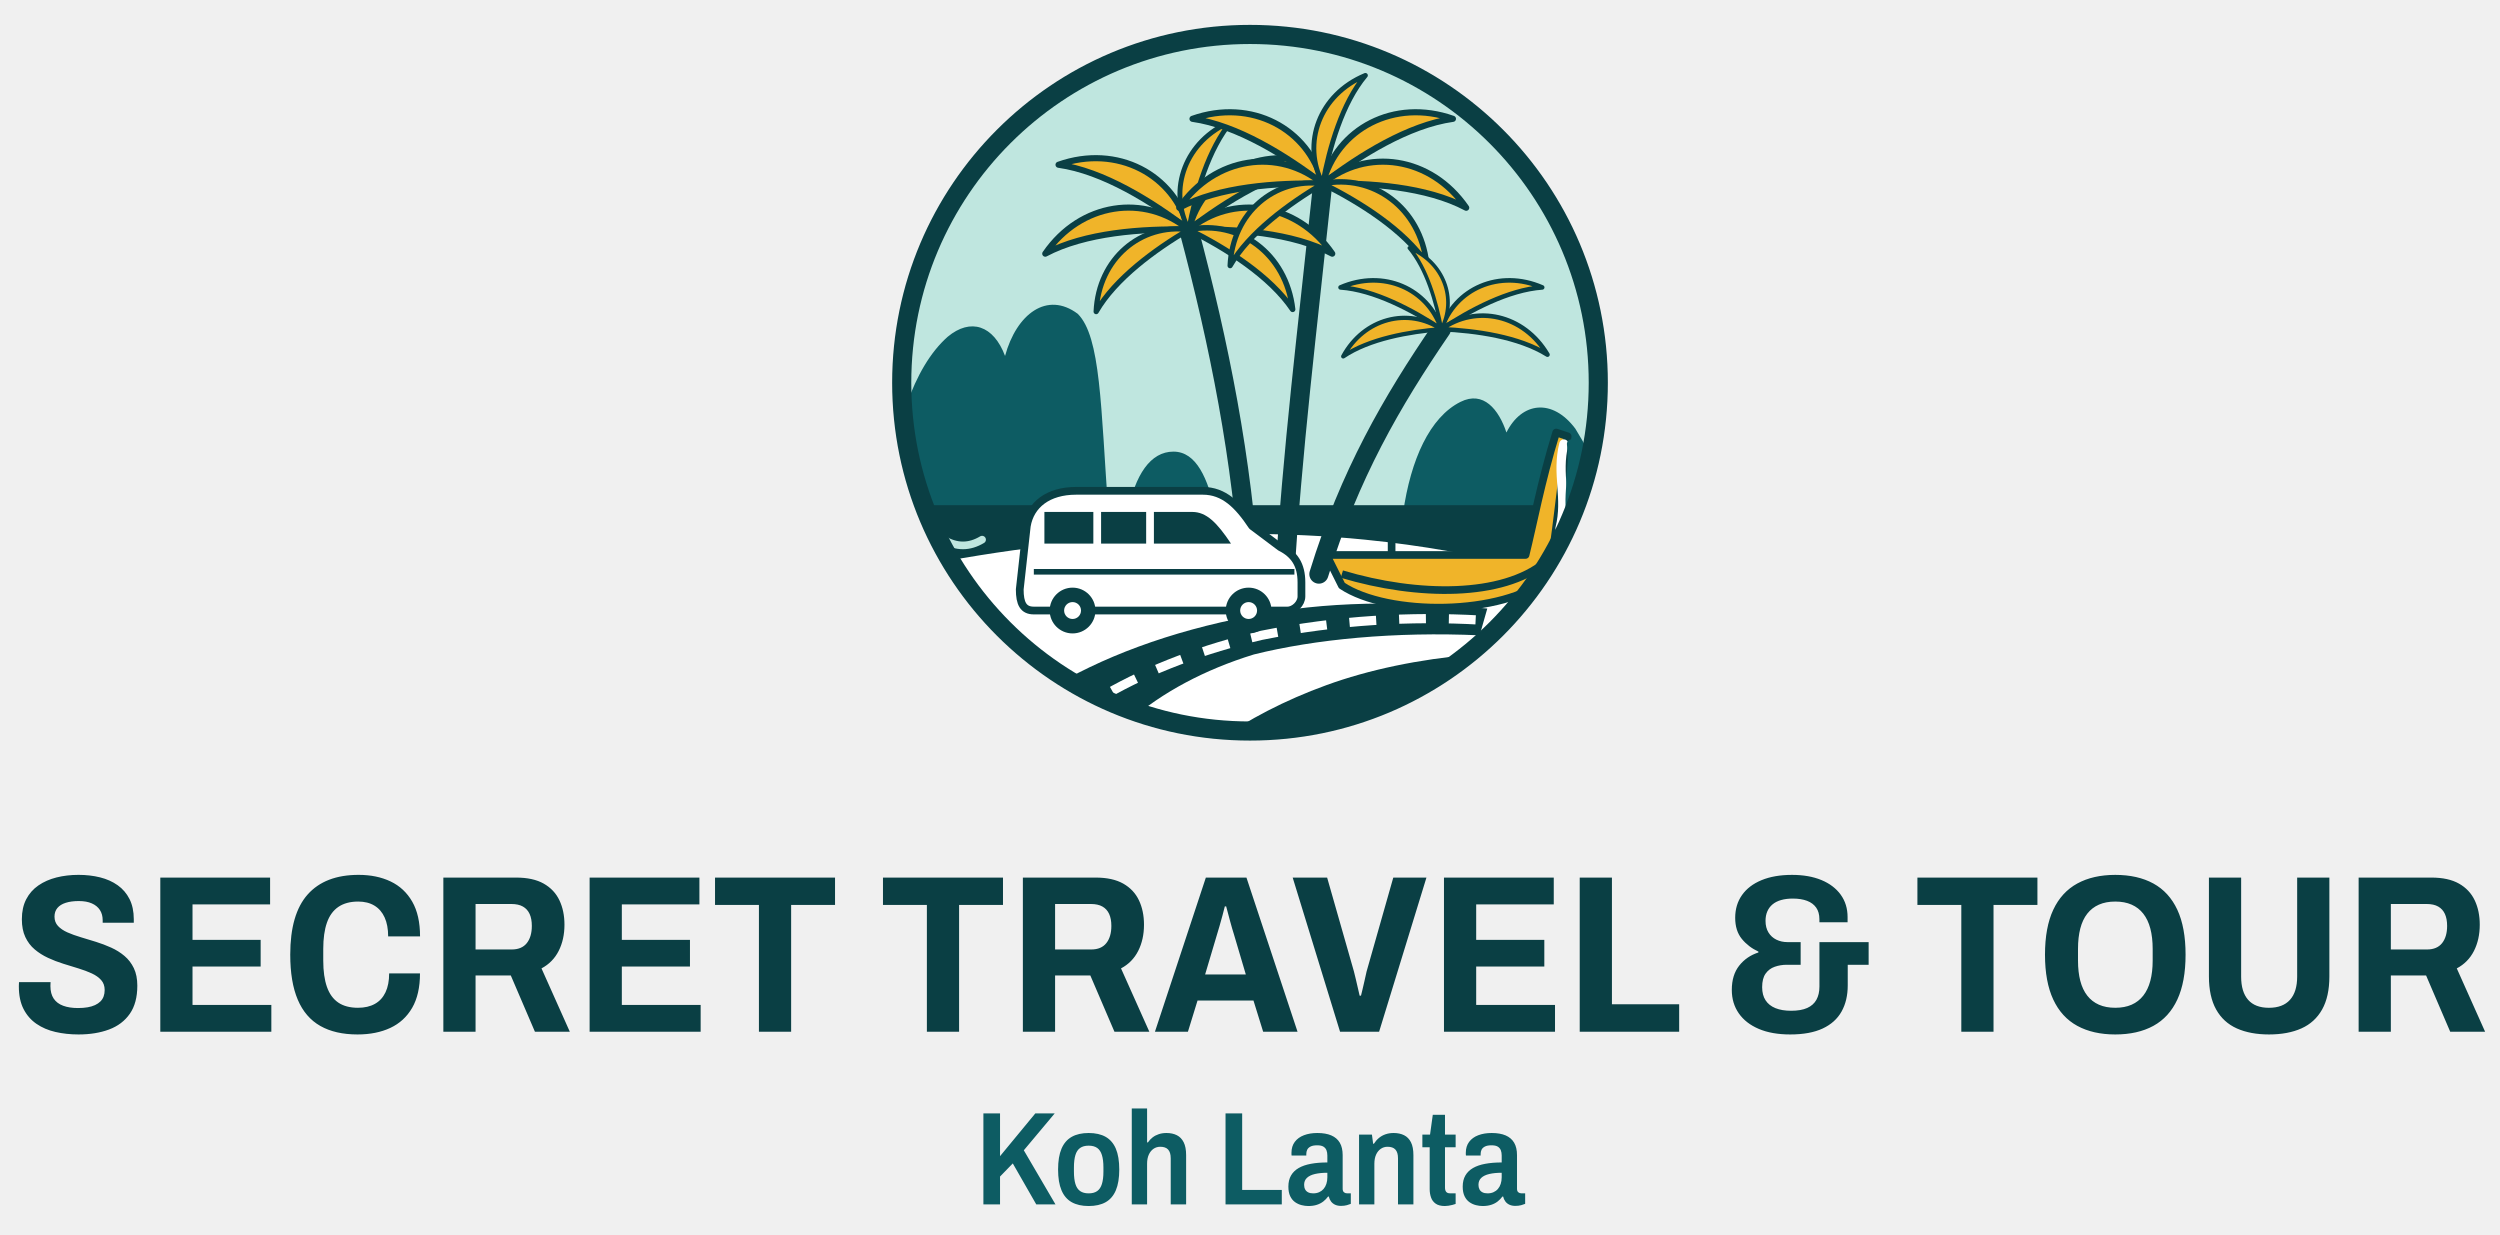
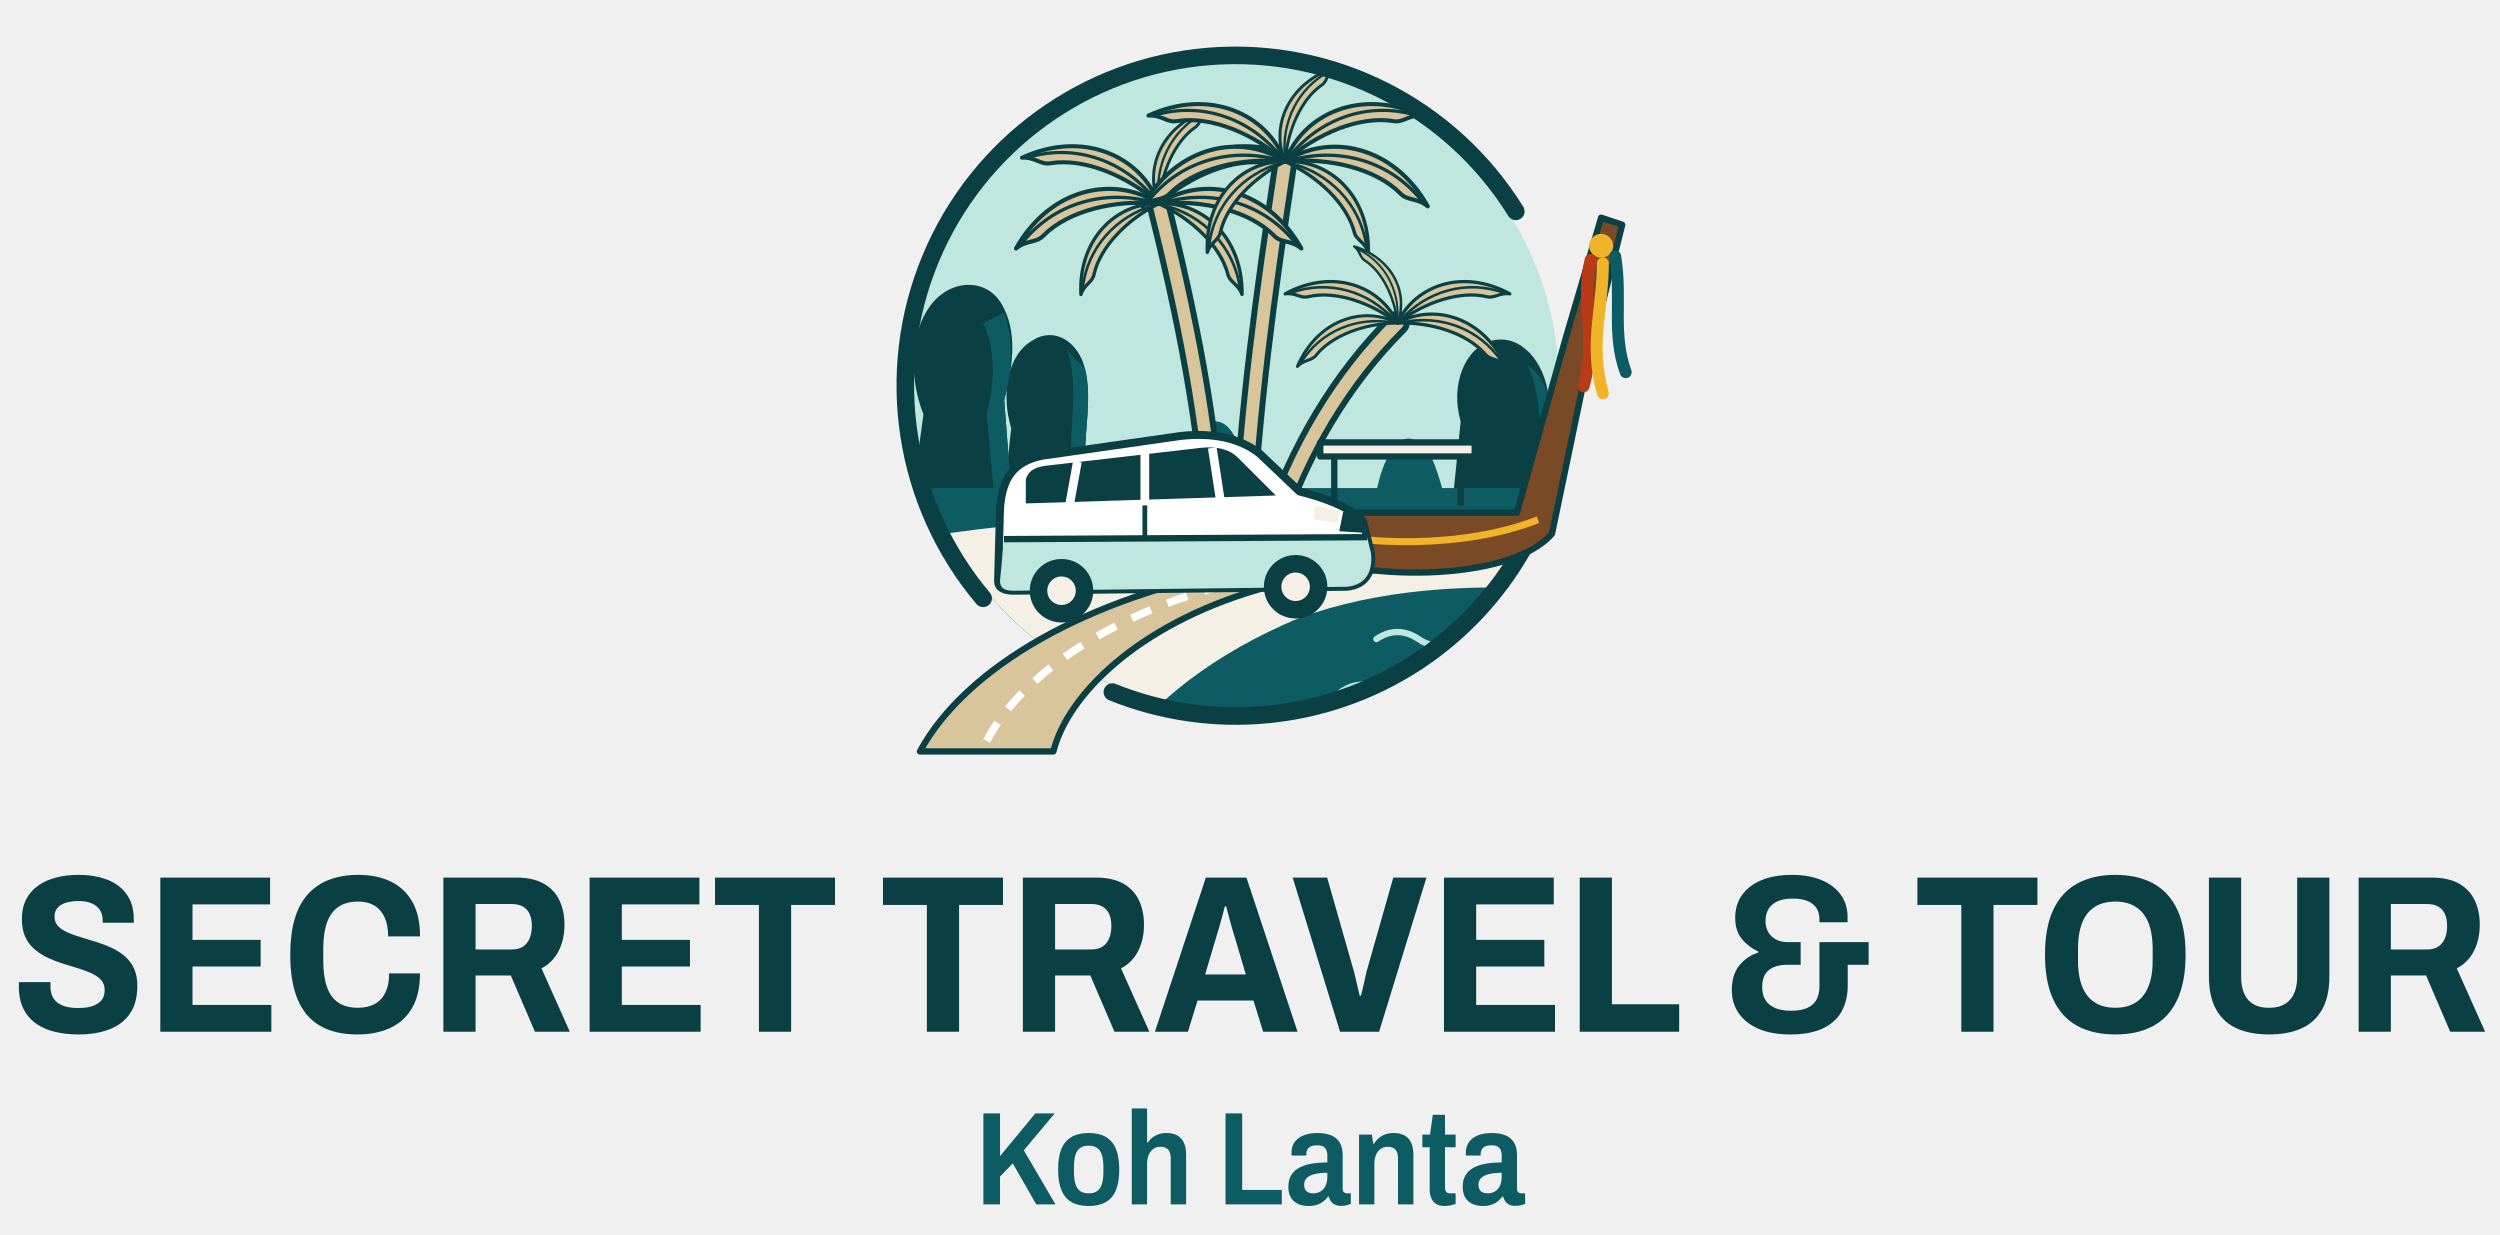
<svg xmlns="http://www.w3.org/2000/svg" viewBox="0 0 489.9 242" width="489.9" height="242" role="img">
-   <g transform="translate(169.95 0) scale(0.75)">
+   <g transform="translate(166.51 0) scale(0.688073)">
    <defs>
      <clipPath id="sadark">
-         <circle cx="100" cy="100" r="89" />
+         <circle cx="110" cy="110" r="92" />
      </clipPath>
    </defs>
    <g clip-path="url(#sadark)">
-       <rect width="200" height="200" fill="#BFE6DF" />
-       <path fill="#0D5C63" d="M4 134C7 112 12 96 21 88C27 83 33 85 36 93C39 82 47 76 55 82C61 88 61 106 63 134Z" />
-       <path fill="#0D5C63" d="M68 134C70 124 74 118 80 118C86 118 89 125 91 134Z" />
-       <path fill="#0D5C63" d="M140 134C142 120 147 109 155 105C161 102 165 107 167 113C171 105 179 104 185 112C190 120 193 128 196 134Z" />
-       <rect y="132" width="200" height="70" fill="#0A3F44" />
-       <path fill="none" stroke="#BFE6DF" stroke-width="2" stroke-linecap="round" d="M10 141q5-3 10 0t10 0M150 182q6-4 12 0t12 0M160 192q6-4 12 0t12 0" />
-       <path fill="#FFFFFF" d="M-5 152C40 141 90 137 130 141C160 144 185 151 205 159L205 172C172 168 142 171 120 179C98 187 82 199 72 212L-5 212Z" />
-       <path fill="none" stroke="#0A3F44" stroke-width="5" stroke-linecap="round" d="M100 152C98 120 92 90 84 60M109 152C111 118 115 86 119 48M118 150C126 124 137 105 150 86" />
-       <path d="M0 0C10-11 27-11 38 1C27-3 12-2 0 0Z" transform="translate(84 60) scale(1 1) rotate(-28)" fill="#F0B429" stroke="#0A3F44" stroke-width="1.6" stroke-linejoin="round" />
-       <path d="M0 0C10-11 27-11 38 1C27-3 12-2 0 0Z" transform="translate(84 60) scale(1 1) rotate(8)" fill="#F0B429" stroke="#0A3F44" stroke-width="1.6" stroke-linejoin="round" />
-       <path d="M0 0C10-11 27-11 38 1C27-3 12-2 0 0Z" transform="translate(84 60) scale(0.9 0.9) rotate(36)" fill="#F0B429" stroke="#0A3F44" stroke-width="1.6" stroke-linejoin="round" />
-       <path d="M0 0C10-11 27-11 38 1C27-3 12-2 0 0Z" transform="translate(84 60) scale(-1 1) rotate(-28)" fill="#F0B429" stroke="#0A3F44" stroke-width="1.6" stroke-linejoin="round" />
-       <path d="M0 0C10-11 27-11 38 1C27-3 12-2 0 0Z" transform="translate(84 60) scale(-1 1) rotate(8)" fill="#F0B429" stroke="#0A3F44" stroke-width="1.6" stroke-linejoin="round" />
-       <path d="M0 0C10-11 27-11 38 1C27-3 12-2 0 0Z" transform="translate(84 60) scale(-0.85 0.85) rotate(40)" fill="#F0B429" stroke="#0A3F44" stroke-width="1.6" stroke-linejoin="round" />
-       <path d="M0 0C10-11 27-11 38 1C27-3 12-2 0 0Z" transform="translate(84 60) scale(0.8 0.8) rotate(-70)" fill="#F0B429" stroke="#0A3F44" stroke-width="1.6" stroke-linejoin="round" />
-       <path d="M0 0C10-11 27-11 38 1C27-3 12-2 0 0Z" transform="translate(119 48) scale(1 1) rotate(-28)" fill="#F0B429" stroke="#0A3F44" stroke-width="1.6" stroke-linejoin="round" />
-       <path d="M0 0C10-11 27-11 38 1C27-3 12-2 0 0Z" transform="translate(119 48) scale(1 1) rotate(8)" fill="#F0B429" stroke="#0A3F44" stroke-width="1.6" stroke-linejoin="round" />
-       <path d="M0 0C10-11 27-11 38 1C27-3 12-2 0 0Z" transform="translate(119 48) scale(0.9 0.9) rotate(36)" fill="#F0B429" stroke="#0A3F44" stroke-width="1.6" stroke-linejoin="round" />
-       <path d="M0 0C10-11 27-11 38 1C27-3 12-2 0 0Z" transform="translate(119 48) scale(-1 1) rotate(-28)" fill="#F0B429" stroke="#0A3F44" stroke-width="1.6" stroke-linejoin="round" />
-       <path d="M0 0C10-11 27-11 38 1C27-3 12-2 0 0Z" transform="translate(119 48) scale(-1 1) rotate(8)" fill="#F0B429" stroke="#0A3F44" stroke-width="1.6" stroke-linejoin="round" />
-       <path d="M0 0C10-11 27-11 38 1C27-3 12-2 0 0Z" transform="translate(119 48) scale(-0.85 0.85) rotate(40)" fill="#F0B429" stroke="#0A3F44" stroke-width="1.6" stroke-linejoin="round" />
-       <path d="M0 0C10-11 27-11 38 1C27-3 12-2 0 0Z" transform="translate(119 48) scale(0.8 0.8) rotate(-70)" fill="#F0B429" stroke="#0A3F44" stroke-width="1.6" stroke-linejoin="round" />
-       <path d="M0 0C10-11 27-11 38 1C27-3 12-2 0 0Z" transform="translate(150 86) scale(0.75 0.75) rotate(-24)" fill="#F0B429" stroke="#0A3F44" stroke-width="1.6" stroke-linejoin="round" />
-       <path d="M0 0C10-11 27-11 38 1C27-3 12-2 0 0Z" transform="translate(150 86) scale(0.75 0.75) rotate(12)" fill="#F0B429" stroke="#0A3F44" stroke-width="1.6" stroke-linejoin="round" />
-       <path d="M0 0C10-11 27-11 38 1C27-3 12-2 0 0Z" transform="translate(150 86) scale(-0.75 0.75) rotate(-24)" fill="#F0B429" stroke="#0A3F44" stroke-width="1.6" stroke-linejoin="round" />
-       <path d="M0 0C10-11 27-11 38 1C27-3 12-2 0 0Z" transform="translate(150 86) scale(-0.7 0.7) rotate(14)" fill="#F0B429" stroke="#0A3F44" stroke-width="1.6" stroke-linejoin="round" />
-       <path d="M0 0C10-11 27-11 38 1C27-3 12-2 0 0Z" transform="translate(150 86) scale(-0.6 0.6) rotate(-70)" fill="#F0B429" stroke="#0A3F44" stroke-width="1.6" stroke-linejoin="round" />
-       <g stroke="#0A3F44" stroke-width="2" stroke-linejoin="round">
-         <path fill="none" stroke-linecap="round" d="M134 134H164M137 134V145M161 134V145" />
-         <path fill="#F0B429" d="M120 145H172C174 137 176 126 180 113L183 114C181 128 180 140 178 151C166 161 136 161 124 153Z" />
-         <path fill="none" d="M124 150C144 156 166 156 177 147" />
-       </g>
-       <path fill="none" stroke-width="2.4" stroke-linecap="round" d="M182 116C180 124 183 130 181 138" stroke="#FFFFFF" />
-       <path fill="none" stroke-width="2.4" stroke-linecap="round" d="M184 116C185 125 182 131 185 139" stroke="#0D5C63" />
-       <path fill="#0A3F44" d="M16 212C28 188 58 169 100 161C120 157 140 157 162 159L160 166C138 165 117 167 101 171C75 179 57 195 53 212Z" />
-       <path fill="none" stroke="#FFFFFF" stroke-width="2.4" stroke-dasharray="7 6" d="M35 206C47 187 73 173 103 166C123 162 142 161 160 162" />
-       <g transform="translate(-8 16) scale(.92)">
-         <path fill="#FFFFFF" stroke="#0A3F44" stroke-width="2.2" stroke-linejoin="round" d="M52 150L54 132C55 126 60 122 68 122H104C110 122 114 126 118 132L126 138C130 140 132 143 132 148V152C132 154 130 156 128 156H56C53 156 52 154 52 150Z" />
-         <path fill="#0A3F44" d="M59 128H101C105 128 108 131 112 137H59Z" />
-         <path stroke="#FFFFFF" stroke-width="2.2" d="M74 127V138M89 127V138" />
-         <path fill="none" stroke="#0A3F44" stroke-width="1.6" d="M56 145H130" />
-         <circle cx="67" cy="156" r="6.5" fill="#0A3F44" />
-         <circle cx="117" cy="156" r="6.5" fill="#0A3F44" />
-         <circle cx="67" cy="156" r="2.4" fill="#FFFFFF" />
-         <circle cx="117" cy="156" r="2.4" fill="#FFFFFF" />
-       </g>
+       <rect width="228" height="218" fill="#BFE6DF" />
+       <path fill="#0D5C63" d="M92 140C94 128 98 120 104 120C110 120 112 130 114 140ZM150 140C152 130 156 124 160 125C165 126 167 133 169 140Z" />
+       <path fill="#0A3F44" d="M18 140L21 118C17 108 17 95 23 87C29 79 40 79 44 88C48 96 46 106 44 114L46 140Z" />
+       <path fill="#0A3F44" d="M44 140L46 122C43 112 45 101 52 97C58 93 65 97 67 105C69 113 67 122 67 130L68 140Z" />
+       <path fill="#0A3F44" d="M172 140L174 120C171 110 175 99 183 97C191 95 198 103 199 113L203 140Z" />
+       <path fill="#0D5C63" d="M38 92C42 100 41 110 39 118L41 140L46 140L44 114C46 106 47 98 44 89ZM62 100C65 108 63 120 63 128L64 140H68L67 130C67 122 69 113 67 105ZM193 104C197 112 197 126 198 140H203L199 113C198 109 196 106 193 104Z" />
+       <rect y="139" width="228" height="80" fill="#0D5C63" />
+       <path fill="none" stroke="#BFE6DF" stroke-width="1.8" stroke-linecap="round" d="M150 182q6-4 12 0t12 0M158 192q6-4 12 0t12 0M140 197q6-4 12 0" />
+       <path fill="#F5F0E6" d="M-5 158C30 150 70 146 110 148C140 150 166 152 205 146L205 168C175 166 150 168 128 176C104 186 86 200 76 215L-5 215Z" />
+       <path d="M104 152C102 120 96 90 88 58" fill="none" stroke="#0A3F44" stroke-width="7" stroke-linecap="round" />
+       <path d="M104 152C102 120 96 90 88 58" fill="none" stroke="#D8C59C" stroke-width="3.6" stroke-linecap="round" />
+       <path d="M112 152C114 116 118 86 124 46" fill="none" stroke="#0A3F44" stroke-width="7" stroke-linecap="round" />
+       <path d="M112 152C114 116 118 86 124 46" fill="none" stroke="#D8C59C" stroke-width="3.6" stroke-linecap="round" />
+       <path d="M120 152C128 128 140 108 156 92" fill="none" stroke="#0A3F44" stroke-width="7" stroke-linecap="round" />
+       <path d="M120 152C128 128 140 108 156 92" fill="none" stroke="#D8C59C" stroke-width="3.6" stroke-linecap="round" />
+       <path d="M0 0C12-13 34-14 50 3C46 1 43 3 40 1C30-5 14-5 0 0Z" transform="translate(88 58) scale(0.82 0.82) rotate(-22)" fill="#D8C59C" stroke="#0A3F44" stroke-width="1.4" stroke-linejoin="round" />
+       <path d="M2-1C16-9 34-9 48 2" transform="translate(88 58) scale(0.82 0.82) rotate(-22)" fill="none" stroke="#0A3F44" stroke-width="1.12" />
+       <path d="M0 0C12-13 34-14 50 3C46 1 43 3 40 1C30-5 14-5 0 0Z" transform="translate(88 58) scale(0.85 0.85) rotate(14)" fill="#D8C59C" stroke="#0A3F44" stroke-width="1.4" stroke-linejoin="round" />
+       <path d="M2-1C16-9 34-9 48 2" transform="translate(88 58) scale(0.85 0.85) rotate(14)" fill="none" stroke="#0A3F44" stroke-width="1.12" />
+       <path d="M0 0C12-13 34-14 50 3C46 1 43 3 40 1C30-5 14-5 0 0Z" transform="translate(88 58) scale(0.7 0.7) rotate(44)" fill="#D8C59C" stroke="#0A3F44" stroke-width="1.4" stroke-linejoin="round" />
+       <path d="M2-1C16-9 34-9 48 2" transform="translate(88 58) scale(0.7 0.7) rotate(44)" fill="none" stroke="#0A3F44" stroke-width="1.12" />
+       <path d="M0 0C12-13 34-14 50 3C46 1 43 3 40 1C30-5 14-5 0 0Z" transform="translate(88 58) scale(-0.82 0.82) rotate(-22)" fill="#D8C59C" stroke="#0A3F44" stroke-width="1.4" stroke-linejoin="round" />
+       <path d="M2-1C16-9 34-9 48 2" transform="translate(88 58) scale(-0.82 0.82) rotate(-22)" fill="none" stroke="#0A3F44" stroke-width="1.12" />
+       <path d="M0 0C12-13 34-14 50 3C46 1 43 3 40 1C30-5 14-5 0 0Z" transform="translate(88 58) scale(-0.85 0.85) rotate(14)" fill="#D8C59C" stroke="#0A3F44" stroke-width="1.4" stroke-linejoin="round" />
+       <path d="M2-1C16-9 34-9 48 2" transform="translate(88 58) scale(-0.85 0.85) rotate(14)" fill="none" stroke="#0A3F44" stroke-width="1.12" />
+       <path d="M0 0C12-13 34-14 50 3C46 1 43 3 40 1C30-5 14-5 0 0Z" transform="translate(88 58) scale(-0.68 0.68) rotate(46)" fill="#D8C59C" stroke="#0A3F44" stroke-width="1.4" stroke-linejoin="round" />
+       <path d="M2-1C16-9 34-9 48 2" transform="translate(88 58) scale(-0.68 0.68) rotate(46)" fill="none" stroke="#0A3F44" stroke-width="1.12" />
+       <path d="M0 0C12-13 34-14 50 3C46 1 43 3 40 1C30-5 14-5 0 0Z" transform="translate(88 58) scale(0.6 0.6) rotate(-66)" fill="#D8C59C" stroke="#0A3F44" stroke-width="1.4" stroke-linejoin="round" />
+       <path d="M2-1C16-9 34-9 48 2" transform="translate(88 58) scale(0.6 0.6) rotate(-66)" fill="none" stroke="#0A3F44" stroke-width="1.12" />
+       <path d="M0 0C12-13 34-14 50 3C46 1 43 3 40 1C30-5 14-5 0 0Z" transform="translate(124 46) scale(0.82 0.82) rotate(-22)" fill="#D8C59C" stroke="#0A3F44" stroke-width="1.4" stroke-linejoin="round" />
+       <path d="M2-1C16-9 34-9 48 2" transform="translate(124 46) scale(0.82 0.82) rotate(-22)" fill="none" stroke="#0A3F44" stroke-width="1.12" />
+       <path d="M0 0C12-13 34-14 50 3C46 1 43 3 40 1C30-5 14-5 0 0Z" transform="translate(124 46) scale(0.85 0.85) rotate(14)" fill="#D8C59C" stroke="#0A3F44" stroke-width="1.4" stroke-linejoin="round" />
+       <path d="M2-1C16-9 34-9 48 2" transform="translate(124 46) scale(0.85 0.85) rotate(14)" fill="none" stroke="#0A3F44" stroke-width="1.12" />
+       <path d="M0 0C12-13 34-14 50 3C46 1 43 3 40 1C30-5 14-5 0 0Z" transform="translate(124 46) scale(0.7 0.7) rotate(44)" fill="#D8C59C" stroke="#0A3F44" stroke-width="1.4" stroke-linejoin="round" />
+       <path d="M2-1C16-9 34-9 48 2" transform="translate(124 46) scale(0.7 0.7) rotate(44)" fill="none" stroke="#0A3F44" stroke-width="1.12" />
+       <path d="M0 0C12-13 34-14 50 3C46 1 43 3 40 1C30-5 14-5 0 0Z" transform="translate(124 46) scale(-0.82 0.82) rotate(-22)" fill="#D8C59C" stroke="#0A3F44" stroke-width="1.4" stroke-linejoin="round" />
+       <path d="M2-1C16-9 34-9 48 2" transform="translate(124 46) scale(-0.82 0.82) rotate(-22)" fill="none" stroke="#0A3F44" stroke-width="1.12" />
+       <path d="M0 0C12-13 34-14 50 3C46 1 43 3 40 1C30-5 14-5 0 0Z" transform="translate(124 46) scale(-0.85 0.85) rotate(14)" fill="#D8C59C" stroke="#0A3F44" stroke-width="1.4" stroke-linejoin="round" />
+       <path d="M2-1C16-9 34-9 48 2" transform="translate(124 46) scale(-0.85 0.85) rotate(14)" fill="none" stroke="#0A3F44" stroke-width="1.12" />
+       <path d="M0 0C12-13 34-14 50 3C46 1 43 3 40 1C30-5 14-5 0 0Z" transform="translate(124 46) scale(-0.68 0.68) rotate(46)" fill="#D8C59C" stroke="#0A3F44" stroke-width="1.4" stroke-linejoin="round" />
+       <path d="M2-1C16-9 34-9 48 2" transform="translate(124 46) scale(-0.68 0.68) rotate(46)" fill="none" stroke="#0A3F44" stroke-width="1.12" />
+       <path d="M0 0C12-13 34-14 50 3C46 1 43 3 40 1C30-5 14-5 0 0Z" transform="translate(124 46) scale(0.6 0.6) rotate(-66)" fill="#D8C59C" stroke="#0A3F44" stroke-width="1.4" stroke-linejoin="round" />
+       <path d="M2-1C16-9 34-9 48 2" transform="translate(124 46) scale(0.6 0.6) rotate(-66)" fill="none" stroke="#0A3F44" stroke-width="1.12" />
+       <path d="M0 0C12-13 34-14 50 3C46 1 43 3 40 1C30-5 14-5 0 0Z" transform="translate(156 92) scale(0.66 0.66) rotate(-18)" fill="#D8C59C" stroke="#0A3F44" stroke-width="1.4" stroke-linejoin="round" />
+       <path d="M2-1C16-9 34-9 48 2" transform="translate(156 92) scale(0.66 0.66) rotate(-18)" fill="none" stroke="#0A3F44" stroke-width="1.12" />
+       <path d="M0 0C12-13 34-14 50 3C46 1 43 3 40 1C30-5 14-5 0 0Z" transform="translate(156 92) scale(0.66 0.66) rotate(18)" fill="#D8C59C" stroke="#0A3F44" stroke-width="1.4" stroke-linejoin="round" />
+       <path d="M2-1C16-9 34-9 48 2" transform="translate(156 92) scale(0.66 0.66) rotate(18)" fill="none" stroke="#0A3F44" stroke-width="1.12" />
+       <path d="M0 0C12-13 34-14 50 3C46 1 43 3 40 1C30-5 14-5 0 0Z" transform="translate(156 92) scale(-0.66 0.66) rotate(-18)" fill="#D8C59C" stroke="#0A3F44" stroke-width="1.4" stroke-linejoin="round" />
+       <path d="M2-1C16-9 34-9 48 2" transform="translate(156 92) scale(-0.66 0.66) rotate(-18)" fill="none" stroke="#0A3F44" stroke-width="1.12" />
+       <path d="M0 0C12-13 34-14 50 3C46 1 43 3 40 1C30-5 14-5 0 0Z" transform="translate(156 92) scale(-0.62 0.62) rotate(20)" fill="#D8C59C" stroke="#0A3F44" stroke-width="1.4" stroke-linejoin="round" />
+       <path d="M2-1C16-9 34-9 48 2" transform="translate(156 92) scale(-0.62 0.62) rotate(20)" fill="none" stroke="#0A3F44" stroke-width="1.12" />
+       <path d="M0 0C12-13 34-14 50 3C46 1 43 3 40 1C30-5 14-5 0 0Z" transform="translate(156 92) scale(-0.5 0.5) rotate(-64)" fill="#D8C59C" stroke="#0A3F44" stroke-width="1.4" stroke-linejoin="round" />
+       <path d="M2-1C16-9 34-9 48 2" transform="translate(156 92) scale(-0.5 0.5) rotate(-64)" fill="none" stroke="#0A3F44" stroke-width="1.12" />
    </g>
-     <circle cx="100" cy="100" r="91" fill="none" stroke="#0A3F44" stroke-width="5" />
+     <path fill="none" stroke="#0A3F44" stroke-width="5" stroke-linecap="round" d="M203.9 113.3A94 94 0 0 1 74.8 197.1M38 170.4A94 94 0 1 1 189.7 60.2" />
+     <path fill="#D8C59C" stroke="#0A3F44" stroke-width="1.8" stroke-linejoin="round" d="M20 214C33 190 68 170 112 162C130 158 146 156 162 156L162 162C146 162 130 164 116 168C82 178 62 198 58 214Z" />
+     <path fill="none" stroke="#FFFFFF" stroke-width="2.2" stroke-dasharray="6 5" d="M39 211C50 190 80 172 114 165C132 161 146 159 160 159" />
+     <g stroke="#0A3F44" stroke-width="1.8" stroke-linejoin="round">
+       <path fill="#F5F0E6" d="M134 126H178V130H134Z" />
+       <path fill="none" d="M138 130V144M174 130V144" />
+       <path fill="#7A4A26" d="M124 146H190L204 96L214 62L220 64L210 104L200 152C188 166 144 166 124 156Z" />
+       <path fill="none" stroke="#F0B429" stroke-width="2" d="M127 150C146 156 176 156 196 148" />
+     </g>
+     <circle cx="214" cy="70" r="3.4" fill="#F0B429" />
+     <path fill="none" stroke-width="3.4" stroke-linecap="round" stroke="#B83A16" d="M211 74C208 86 213 96 209 110" />
+     <path fill="none" stroke-width="3.4" stroke-linecap="round" stroke="#F0B429" d="M214.5 75C214.5 88 210.5 98 214.5 112" />
+     <path fill="none" stroke-width="3.4" stroke-linecap="round" stroke="#0D5C63" d="M218 73C220 85 217 95 221 106" />
+     <g transform="translate(-12 -12) scale(1.13)">
+       <path fill="#FFFFFF" stroke="#0A3F44" stroke-width="2" stroke-linejoin="round" d="M48 157L48.5 139C49 131 52 127 59 125.5L94 120.5C102 119.6 109 121 114 125L124 134.5C130 136 137 138.5 140 142L142 150C142.5 155 140.5 158 136 158.5L52 159.5C49.5 159.5 48 158.8 48 157Z" />
+       <path fill="#BFE6DF" d="M49.5 146.5L141 146L142 150C142.5 155 140.5 158 136 158.5L52 159.5C49.5 159.5 48.5 158.8 48.5 157Z" />
+       <path fill="none" stroke="#0A3F44" stroke-width="1.6" d="M49.5 146.5L141 146" />
+       <path fill="#0A3F44" d="M55 131.5C55.5 129.5 57 128.4 60 128L99 123.5C103.5 123 106.5 124 108.5 126L118 135.5L55 137.5Z" />
+       <path fill="none" stroke="#FFFFFF" stroke-width="2.2" d="M68 127L66 138M85 125V137.5M102 123.5L104 136.5" />
+       <path fill="none" stroke="#0A3F44" stroke-width="1.2" d="M85 138V146" />
+       <path fill="#0A3F44" d="M135 139.5L140.5 141.5L141.5 145L134 144.5Z" />
+       <path fill="#F5F0E6" d="M128 138L134 139.5L133.5 142.5L127.5 141.5Z" />
+       <circle cx="64" cy="159.5" r="8" fill="#0A3F44" />
+       <circle cx="123" cy="158.5" r="8" fill="#0A3F44" />
+       <circle cx="64" cy="159.5" r="3.6" fill="#F5F0E6" />
+       <circle cx="123" cy="158.5" r="3.6" fill="#F5F0E6" />
+     </g>
  </g>
  <path fill="#0A3F44" transform="translate(2.004 202.184) scale(0.044)" d="M304.175 12.0Q249.852 12.0 201.643 0.943Q153.433 -10.114 116.804 -35.353Q80.174 -60.591 59.281 -101.403Q38.387 -142.214 38.387 -201.649Q38.387 -206.522 38.65 -212.007Q38.912 -217.492 39.13 -220.967H179.694Q179.548 -217.689 179.286 -212.609Q179.023 -207.53 179.023 -203.347Q179.023 -169.483 193.461 -147.828Q207.899 -126.173 235.602 -115.91Q263.306 -105.647 301.631 -105.647Q325.332 -105.647 344.269 -108.865Q363.206 -112.082 377.606 -118.731Q392.006 -125.38 401.692 -135.013Q411.378 -144.646 415.986 -157.405Q420.593 -170.163 420.593 -185.986Q420.593 -212.555 405.113 -230.087Q389.633 -247.62 363.313 -259.804Q336.993 -271.989 304.099 -282.036Q271.205 -292.082 236.201 -302.992Q201.197 -313.902 168.303 -329.2Q135.409 -344.499 109.089 -366.66Q82.769 -388.822 67.289 -421.734Q51.809 -454.647 51.809 -501.097Q51.809 -552.736 71.3 -590.262Q90.79 -627.788 125.669 -651.796Q160.548 -675.804 206.209 -687.284Q251.87 -698.764 304.212 -698.764Q355.628 -698.764 400.249 -687.611Q444.869 -676.459 478.537 -652.562Q512.205 -628.666 531.19 -591.223Q550.176 -553.78 550.321 -501.199V-485.667H411.757V-496.479Q411.757 -523.273 399.473 -542.211Q387.189 -561.148 363.582 -571.644Q339.975 -582.141 305.44 -582.141Q271.567 -582.141 247.222 -574.385Q222.878 -566.628 210.031 -551.19Q197.184 -535.751 197.184 -512.816Q197.184 -487.947 212.665 -471.176Q228.145 -454.405 254.5 -442.71Q280.856 -431.015 313.75 -421.231Q346.644 -411.447 381.612 -400.549Q416.581 -389.651 449.475 -374.797Q482.369 -359.943 508.724 -337.736Q535.08 -315.529 550.56 -283.187Q566.04 -250.845 566.04 -205.283Q566.04 -128.031 532.582 -80.069Q499.123 -32.108 440.042 -10.054Q380.962 12.0 304.175 12.0Z M668.394 0.0V-686.692H1157.347V-567.284H811.857V-409.239H1115.292V-290.594H811.857V-119.408H1162.907V0.0Z M1546.716 12.0Q1447.83 12.0 1381.053 -25.895Q1314.275 -63.791 1280.685 -142.601Q1247.096 -221.411 1247.096 -343.546Q1247.096 -524.475 1324.849 -611.619Q1402.603 -698.764 1551.378 -698.764Q1632.531 -698.764 1694.063 -669.4Q1755.594 -640.037 1790.39 -579.463Q1825.185 -518.889 1825.185 -424.853H1683.136Q1683.136 -474.581 1667.435 -509.187Q1651.734 -543.792 1621.919 -561.837Q1592.104 -579.881 1549.765 -579.881Q1496.356 -579.881 1461.6 -556.253Q1426.844 -532.625 1410.481 -485.834Q1394.118 -439.043 1394.118 -369.108V-316.812Q1394.118 -246.538 1410.461 -199.876Q1426.804 -153.213 1460.967 -130.012Q1495.13 -106.811 1548.773 -106.811Q1593.013 -106.811 1624.067 -124.154Q1655.121 -141.496 1671.352 -175.7Q1687.584 -209.904 1687.584 -259.929H1824.928Q1824.928 -166.729 1790.043 -106.501Q1755.158 -46.273 1692.728 -17.137Q1630.297 12.0 1546.716 12.0Z M1928.956 0.0V-686.692H2252.776Q2328.736 -686.692 2376.138 -659.691Q2423.539 -632.69 2445.961 -585.299Q2468.383 -537.908 2468.383 -476.933Q2468.383 -411.008 2442.556 -360.051Q2416.729 -309.095 2366.065 -282.237L2492.285 0.0H2336.865L2229.359 -250.812H2072.419V0.0ZM2072.419 -366.489H2233.408Q2278.047 -366.489 2300.538 -394.642Q2323.028 -422.795 2323.028 -471.501Q2323.028 -503.25 2313.121 -524.831Q2303.213 -546.411 2283.242 -557.717Q2263.272 -569.024 2231.863 -569.024H2072.419Z M2580.394 0.0V-686.692H3069.347V-567.284H2723.857V-409.239H3027.292V-290.594H2723.857V-119.408H3074.907V0.0Z M3334.428 0.0V-564.897H3138.904V-686.692H3673.394V-564.897H3477.891V0.0Z M4082.428 0.0V-564.897H3886.904V-686.692H4421.394V-564.897H4225.891V0.0Z M4509.956 0.0V-686.692H4833.776Q4909.736 -686.692 4957.138 -659.691Q5004.539 -632.69 5026.961 -585.299Q5049.383 -537.908 5049.383 -476.933Q5049.383 -411.008 5023.556 -360.051Q4997.729 -309.095 4947.065 -282.237L5073.285 0.0H4917.865L4810.359 -250.812H4653.419V0.0ZM4653.419 -366.489H4814.408Q4859.047 -366.489 4881.538 -394.642Q4904.028 -422.795 4904.028 -471.501Q4904.028 -503.25 4894.121 -524.831Q4884.213 -546.411 4864.242 -557.717Q4844.272 -569.024 4812.863 -569.024H4653.419Z M5098.085 0.0 5324.882 -686.692H5505.683L5733.263 0.0H5580.124L5536.997 -138.979H5287.791L5244.993 0.0ZM5321.655 -255.313H5502.825L5449.203 -436.431Q5446.189 -445.622 5441.949 -460.147Q5437.709 -474.672 5433.042 -491.957Q5428.375 -509.243 5423.801 -526.719Q5419.227 -544.194 5415.359 -558.276H5409.378Q5404.986 -540.184 5398.622 -516.86Q5392.259 -493.536 5386.085 -471.897Q5379.911 -450.258 5375.535 -436.431Z M5922.605 0.0 5711.564 -686.692H5864.994L5984.237 -268.98Q5988.094 -255.139 5992.518 -235.283Q5996.941 -215.426 6001.712 -195.699Q6006.483 -175.971 6009.778 -160.61H6015.759Q6018.61 -171.55 6022.624 -188.682Q6026.637 -205.813 6031.391 -226.509Q6036.145 -247.205 6040.774 -268.455L6159.638 -686.692H6307.328L6096.433 0.0Z M6385.394 0.0V-686.692H6874.347V-567.284H6528.857V-409.239H6832.292V-290.594H6528.857V-119.408H6879.907V0.0Z M6989.956 0.0V-686.692H7133.419V-122.321H7432.841V0.0Z M7927.231 12.0Q7845.625 12.0 7787.541 -12.683Q7729.457 -37.366 7698.371 -82.094Q7667.285 -126.822 7667.285 -186.254Q7667.285 -253.021 7700.411 -294.708Q7733.536 -336.395 7785.753 -353.087V-357.087Q7741.7 -377.268 7712.034 -413.404Q7682.367 -449.541 7682.367 -507.449Q7682.367 -565.68 7712.664 -608.718Q7742.96 -651.756 7799.81 -675.224Q7856.659 -698.692 7935.35 -698.692Q8010.786 -698.692 8066.174 -675.771Q8121.562 -652.849 8152.234 -610.514Q8182.906 -568.178 8182.906 -510.692V-487.751H8057.529L8057.383 -501.887Q8057.237 -532.681 8043.071 -552.862Q8028.905 -573.043 8002.52 -583.113Q7976.135 -593.182 7938.708 -593.182Q7909.763 -593.182 7886.949 -586.681Q7864.134 -580.179 7848.778 -567.375Q7833.423 -554.571 7825.436 -536.09Q7817.449 -517.61 7817.449 -493.98Q7817.449 -463.711 7830.412 -442.428Q7843.375 -421.144 7865.69 -410.193Q7888.005 -399.242 7915.32 -399.242H7973.904V-298.36H7912.342Q7883.652 -298.36 7858.389 -289.454Q7833.126 -280.548 7817.772 -258.938Q7802.417 -237.329 7802.417 -198.524Q7802.417 -163.618 7817.481 -140.343Q7832.545 -117.068 7861.393 -105.289Q7890.241 -93.51 7931.363 -93.51Q7975.215 -93.51 8002.926 -105.851Q8030.638 -118.193 8044.083 -142.4Q8057.529 -166.608 8057.529 -200.861V-399.242H8276.687V-298.36H8183.598V-206.338Q8183.598 -139.128 8156.008 -89.948Q8128.419 -40.768 8071.779 -14.384Q8015.139 12.0 7927.231 12.0Z M8689.428 0.0V-564.897H8493.904V-686.692H9028.394V-564.897H8832.891V0.0Z M9375.062 12.0Q9276.227 12.0 9206 -26.283Q9135.772 -64.565 9098.934 -143.474Q9062.096 -222.382 9062.096 -343.217Q9062.096 -464.724 9098.934 -543.297Q9135.772 -621.869 9206 -660.281Q9276.227 -698.692 9375.062 -698.692Q9474.825 -698.692 9544.826 -660.281Q9614.827 -621.869 9651.5 -543.297Q9688.174 -464.724 9688.174 -343.217Q9688.174 -222.382 9651.5 -143.474Q9614.827 -64.565 9544.826 -26.283Q9474.825 12.0 9375.062 12.0ZM9375.062 -106.811Q9416.848 -106.811 9447.868 -120.485Q9478.889 -134.16 9499.801 -160.846Q9520.713 -187.533 9531.195 -226.659Q9541.676 -265.786 9541.676 -316.801V-369.098Q9541.676 -420.639 9531.195 -459.992Q9520.713 -499.345 9499.801 -525.939Q9478.889 -552.533 9447.868 -566.207Q9416.848 -579.881 9375.062 -579.881Q9333.533 -579.881 9302.384 -566.207Q9271.235 -552.533 9250.396 -525.939Q9229.557 -499.345 9219.338 -459.992Q9209.118 -420.639 9209.118 -369.098V-316.801Q9209.118 -265.786 9219.338 -226.659Q9229.557 -187.533 9250.396 -160.846Q9271.235 -134.16 9302.384 -120.485Q9333.533 -106.811 9375.062 -106.811Z M10059.744 12.0Q9976.485 12.0 9916.486 -14.858Q9856.486 -41.716 9824.348 -99.164Q9792.211 -156.612 9792.211 -246.373V-686.692H9935.674V-245.365Q9935.674 -177.646 9966.837 -142.193Q9998 -106.74 10059.455 -106.74Q10121.24 -106.74 10153.201 -142.193Q10185.162 -177.646 10185.162 -245.365V-686.692H10328.625V-246.373Q10328.625 -156.612 10296.298 -99.164Q10263.971 -41.716 10203.914 -14.858Q10143.857 12.0 10059.744 12.0Z M10458.956 0.0V-686.692H10782.776Q10858.736 -686.692 10906.138 -659.691Q10953.539 -632.69 10975.961 -585.299Q10998.383 -537.908 10998.383 -476.933Q10998.383 -411.008 10972.556 -360.051Q10946.729 -309.095 10896.065 -282.237L11022.285 0.0H10866.865L10759.359 -250.812H10602.419V0.0ZM10602.419 -366.489H10763.408Q10808.047 -366.489 10830.538 -394.642Q10853.028 -422.795 10853.028 -471.501Q10853.028 -503.25 10843.121 -524.831Q10833.213 -546.411 10813.242 -557.717Q10793.272 -569.024 10761.863 -569.024H10602.419Z" />
  <path fill="#0D5C63" transform="translate(190.935 236.02) scale(0.026)" d="M68.106 0.0V-686.329H193.501V-363.724L459.675 -686.329H605.848L372.74 -408.0L611.505 0.0H466.715L289.673 -309.106L193.501 -210.146V0.0Z M861.437 12.0Q784.976 12.0 733.719 -16.842Q682.461 -45.684 656.751 -106.684Q631.04 -167.684 631.04 -263.0Q631.04 -359.316 656.751 -419.816Q682.461 -480.316 733.719 -509.322Q784.976 -538.329 861.437 -538.329Q938.57 -538.329 989.656 -509.322Q1040.742 -480.316 1066.453 -419.816Q1092.163 -359.316 1092.163 -263.0Q1092.163 -167.684 1066.453 -106.684Q1040.742 -45.684 989.656 -16.842Q938.57 12.0 861.437 12.0ZM861.437 -83.395Q901.543 -83.395 925.945 -100.744Q950.347 -118.093 961.544 -154.606Q972.742 -191.119 972.742 -247.777V-278.223Q972.742 -335.21 961.544 -371.723Q950.347 -408.236 925.945 -425.585Q901.543 -442.934 861.437 -442.934Q821.66 -442.934 797.094 -425.585Q772.528 -408.236 761.494 -371.723Q750.461 -335.21 750.461 -278.223V-247.777Q750.461 -191.119 761.494 -154.606Q772.528 -118.093 797.094 -100.744Q821.66 -83.395 861.437 -83.395Z M1186.422 0.0V-723.329H1301.843V-467.645H1308.185Q1323.212 -489.631 1343.581 -505.302Q1363.949 -520.974 1390.16 -529.651Q1416.371 -538.329 1448.095 -538.329Q1493.161 -538.329 1526.234 -521.645Q1559.307 -504.96 1577.689 -468.414Q1596.071 -431.868 1596.071 -371.446V0.0H1479.978V-347.143Q1479.978 -370.539 1474.958 -386.901Q1469.938 -403.263 1460.07 -413.94Q1450.201 -424.618 1435.326 -429.618Q1420.45 -434.618 1401.411 -434.618Q1372.687 -434.618 1350.134 -419.111Q1327.581 -403.605 1314.712 -375.111Q1301.843 -346.618 1301.843 -306.658V0.0Z M1893.106 0.0V-686.329H2018.501V-109.053H2317.11V0.0Z M2516.581 12.0Q2492.607 12.0 2466.245 5.349Q2439.883 -1.302 2417.166 -17.289Q2394.448 -33.276 2380.573 -61.954Q2366.698 -90.631 2366.698 -134.355Q2366.698 -183.422 2386.586 -217.935Q2406.475 -252.448 2444.054 -274.264Q2481.634 -296.079 2536.542 -306.224Q2591.45 -316.369 2660.49 -316.369V-368.578Q2660.49 -391.249 2653.819 -408.427Q2647.148 -425.605 2630.786 -435.611Q2614.424 -445.618 2584.002 -445.618Q2551.278 -445.618 2533.238 -435.96Q2515.199 -426.302 2508.514 -411.822Q2501.83 -397.342 2501.83 -380.711V-368.684H2391.066Q2390.066 -373.355 2390.066 -378.191Q2390.066 -383.026 2390.066 -389.369Q2390.066 -437.987 2414.928 -471.316Q2439.79 -504.645 2483.843 -521.487Q2527.896 -538.329 2585.305 -538.329Q2648.095 -538.329 2690.319 -520.138Q2732.543 -501.947 2754.227 -465.276Q2775.912 -428.605 2775.912 -371.329V-118.066Q2775.912 -100.053 2785.432 -91.889Q2794.951 -83.724 2807.951 -83.724H2837.32V-4.329Q2825.675 0.658 2806.84 5.829Q2788.004 11.0 2762.965 11.0Q2737.951 11.0 2719.096 2.336Q2700.241 -6.329 2688.214 -22.329Q2676.188 -38.329 2671.503 -59.342H2665.832Q2651.135 -39.0 2630.43 -22.664Q2609.726 -6.329 2581.68 2.836Q2553.634 12.0 2516.581 12.0ZM2554.238 -83.395Q2578.647 -83.395 2598.364 -92.066Q2618.082 -100.737 2631.773 -116.408Q2645.464 -132.079 2652.977 -154.586Q2660.49 -177.093 2660.49 -204.422V-238.618Q2607.135 -238.618 2567.542 -229.48Q2527.949 -220.342 2506.699 -200.355Q2485.448 -180.369 2485.448 -148.0Q2485.448 -128.026 2492.961 -113.54Q2500.475 -99.053 2515.837 -91.224Q2531.199 -83.395 2554.238 -83.395Z M2899.422 0.0V-526.329H2996.488L3005.501 -457.645H3011.514Q3027.541 -482.96 3049.245 -500.967Q3070.949 -518.974 3098.831 -528.651Q3126.713 -538.329 3160.108 -538.329Q3205.503 -538.329 3238.905 -521.645Q3272.307 -504.96 3290.689 -468.414Q3309.071 -431.868 3309.071 -371.446V0.0H3192.978V-347.143Q3192.978 -370.539 3187.958 -386.901Q3182.938 -403.263 3173.07 -413.94Q3163.201 -424.618 3148.326 -429.618Q3133.45 -434.618 3114.411 -434.618Q3085.687 -434.618 3063.134 -419.111Q3040.581 -403.605 3027.712 -375.111Q3014.843 -346.618 3014.843 -306.658V0.0Z M3546.278 12.0Q3501.883 12.0 3476.843 -5.855Q3451.804 -23.711 3441.784 -52.895Q3431.764 -82.079 3431.764 -114.737V-430.934H3376.658V-526.329H3434.435L3455.119 -675.302H3547.185V-526.329H3627.331V-430.934H3547.185V-127.066Q3547.185 -105.737 3556.212 -94.731Q3565.238 -83.724 3584.936 -83.724H3627.331V-3.671Q3616.344 0.329 3602.338 3.829Q3588.331 7.329 3573.811 9.664Q3559.291 12.0 3546.278 12.0Z M3830.581 12.0Q3806.607 12.0 3780.245 5.349Q3753.883 -1.302 3731.166 -17.289Q3708.448 -33.276 3694.573 -61.954Q3680.698 -90.631 3680.698 -134.355Q3680.698 -183.422 3700.586 -217.935Q3720.475 -252.448 3758.054 -274.264Q3795.634 -296.079 3850.542 -306.224Q3905.45 -316.369 3974.49 -316.369V-368.578Q3974.49 -391.249 3967.819 -408.427Q3961.148 -425.605 3944.786 -435.611Q3928.424 -445.618 3898.002 -445.618Q3865.278 -445.618 3847.238 -435.96Q3829.199 -426.302 3822.514 -411.822Q3815.83 -397.342 3815.83 -380.711V-368.684H3705.066Q3704.066 -373.355 3704.066 -378.191Q3704.066 -383.026 3704.066 -389.369Q3704.066 -437.987 3728.928 -471.316Q3753.79 -504.645 3797.843 -521.487Q3841.896 -538.329 3899.305 -538.329Q3962.095 -538.329 4004.319 -520.138Q4046.543 -501.947 4068.227 -465.276Q4089.912 -428.605 4089.912 -371.329V-118.066Q4089.912 -100.053 4099.432 -91.889Q4108.951 -83.724 4121.951 -83.724H4151.32V-4.329Q4139.675 0.658 4120.84 5.829Q4102.004 11.0 4076.965 11.0Q4051.951 11.0 4033.096 2.336Q4014.241 -6.329 4002.214 -22.329Q3990.188 -38.329 3985.503 -59.342H3979.832Q3965.135 -39.0 3944.43 -22.664Q3923.726 -6.329 3895.68 2.836Q3867.634 12.0 3830.581 12.0ZM3868.238 -83.395Q3892.647 -83.395 3912.364 -92.066Q3932.082 -100.737 3945.773 -116.408Q3959.464 -132.079 3966.977 -154.586Q3974.49 -177.093 3974.49 -204.422V-238.618Q3921.135 -238.618 3881.542 -229.48Q3841.949 -220.342 3820.699 -200.355Q3799.448 -180.369 3799.448 -148.0Q3799.448 -128.026 3806.961 -113.54Q3814.475 -99.053 3829.837 -91.224Q3845.199 -83.395 3868.238 -83.395Z" />
</svg>
